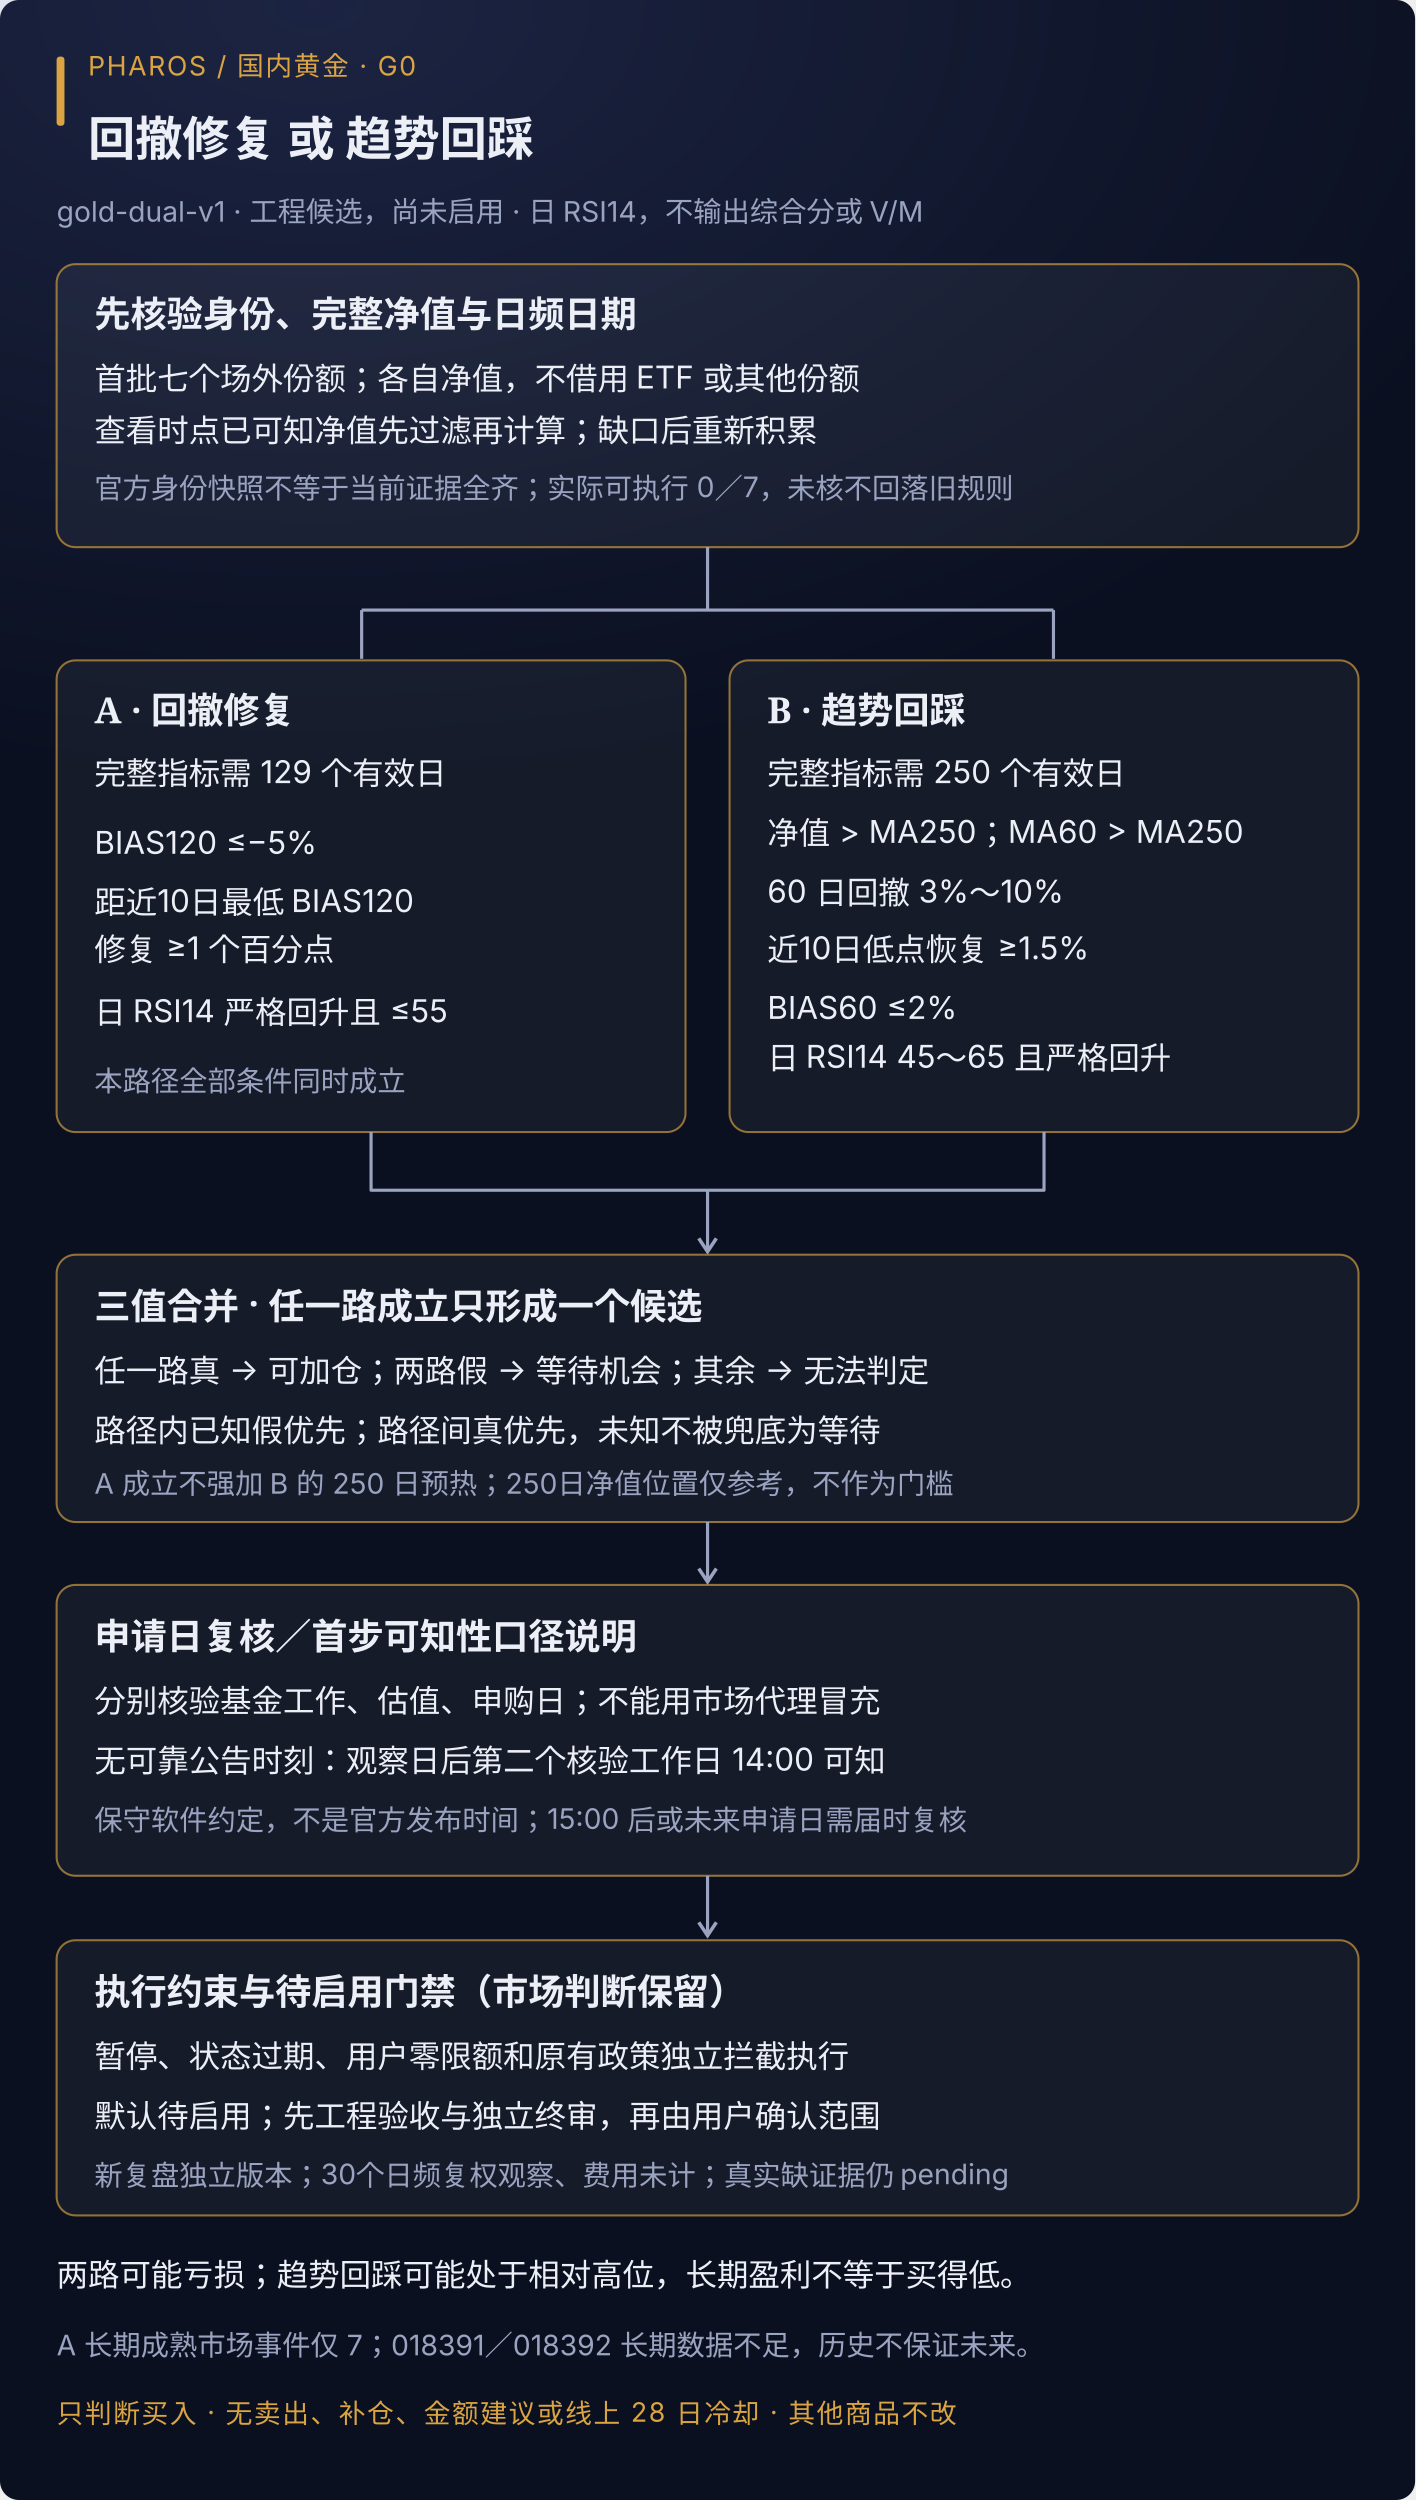
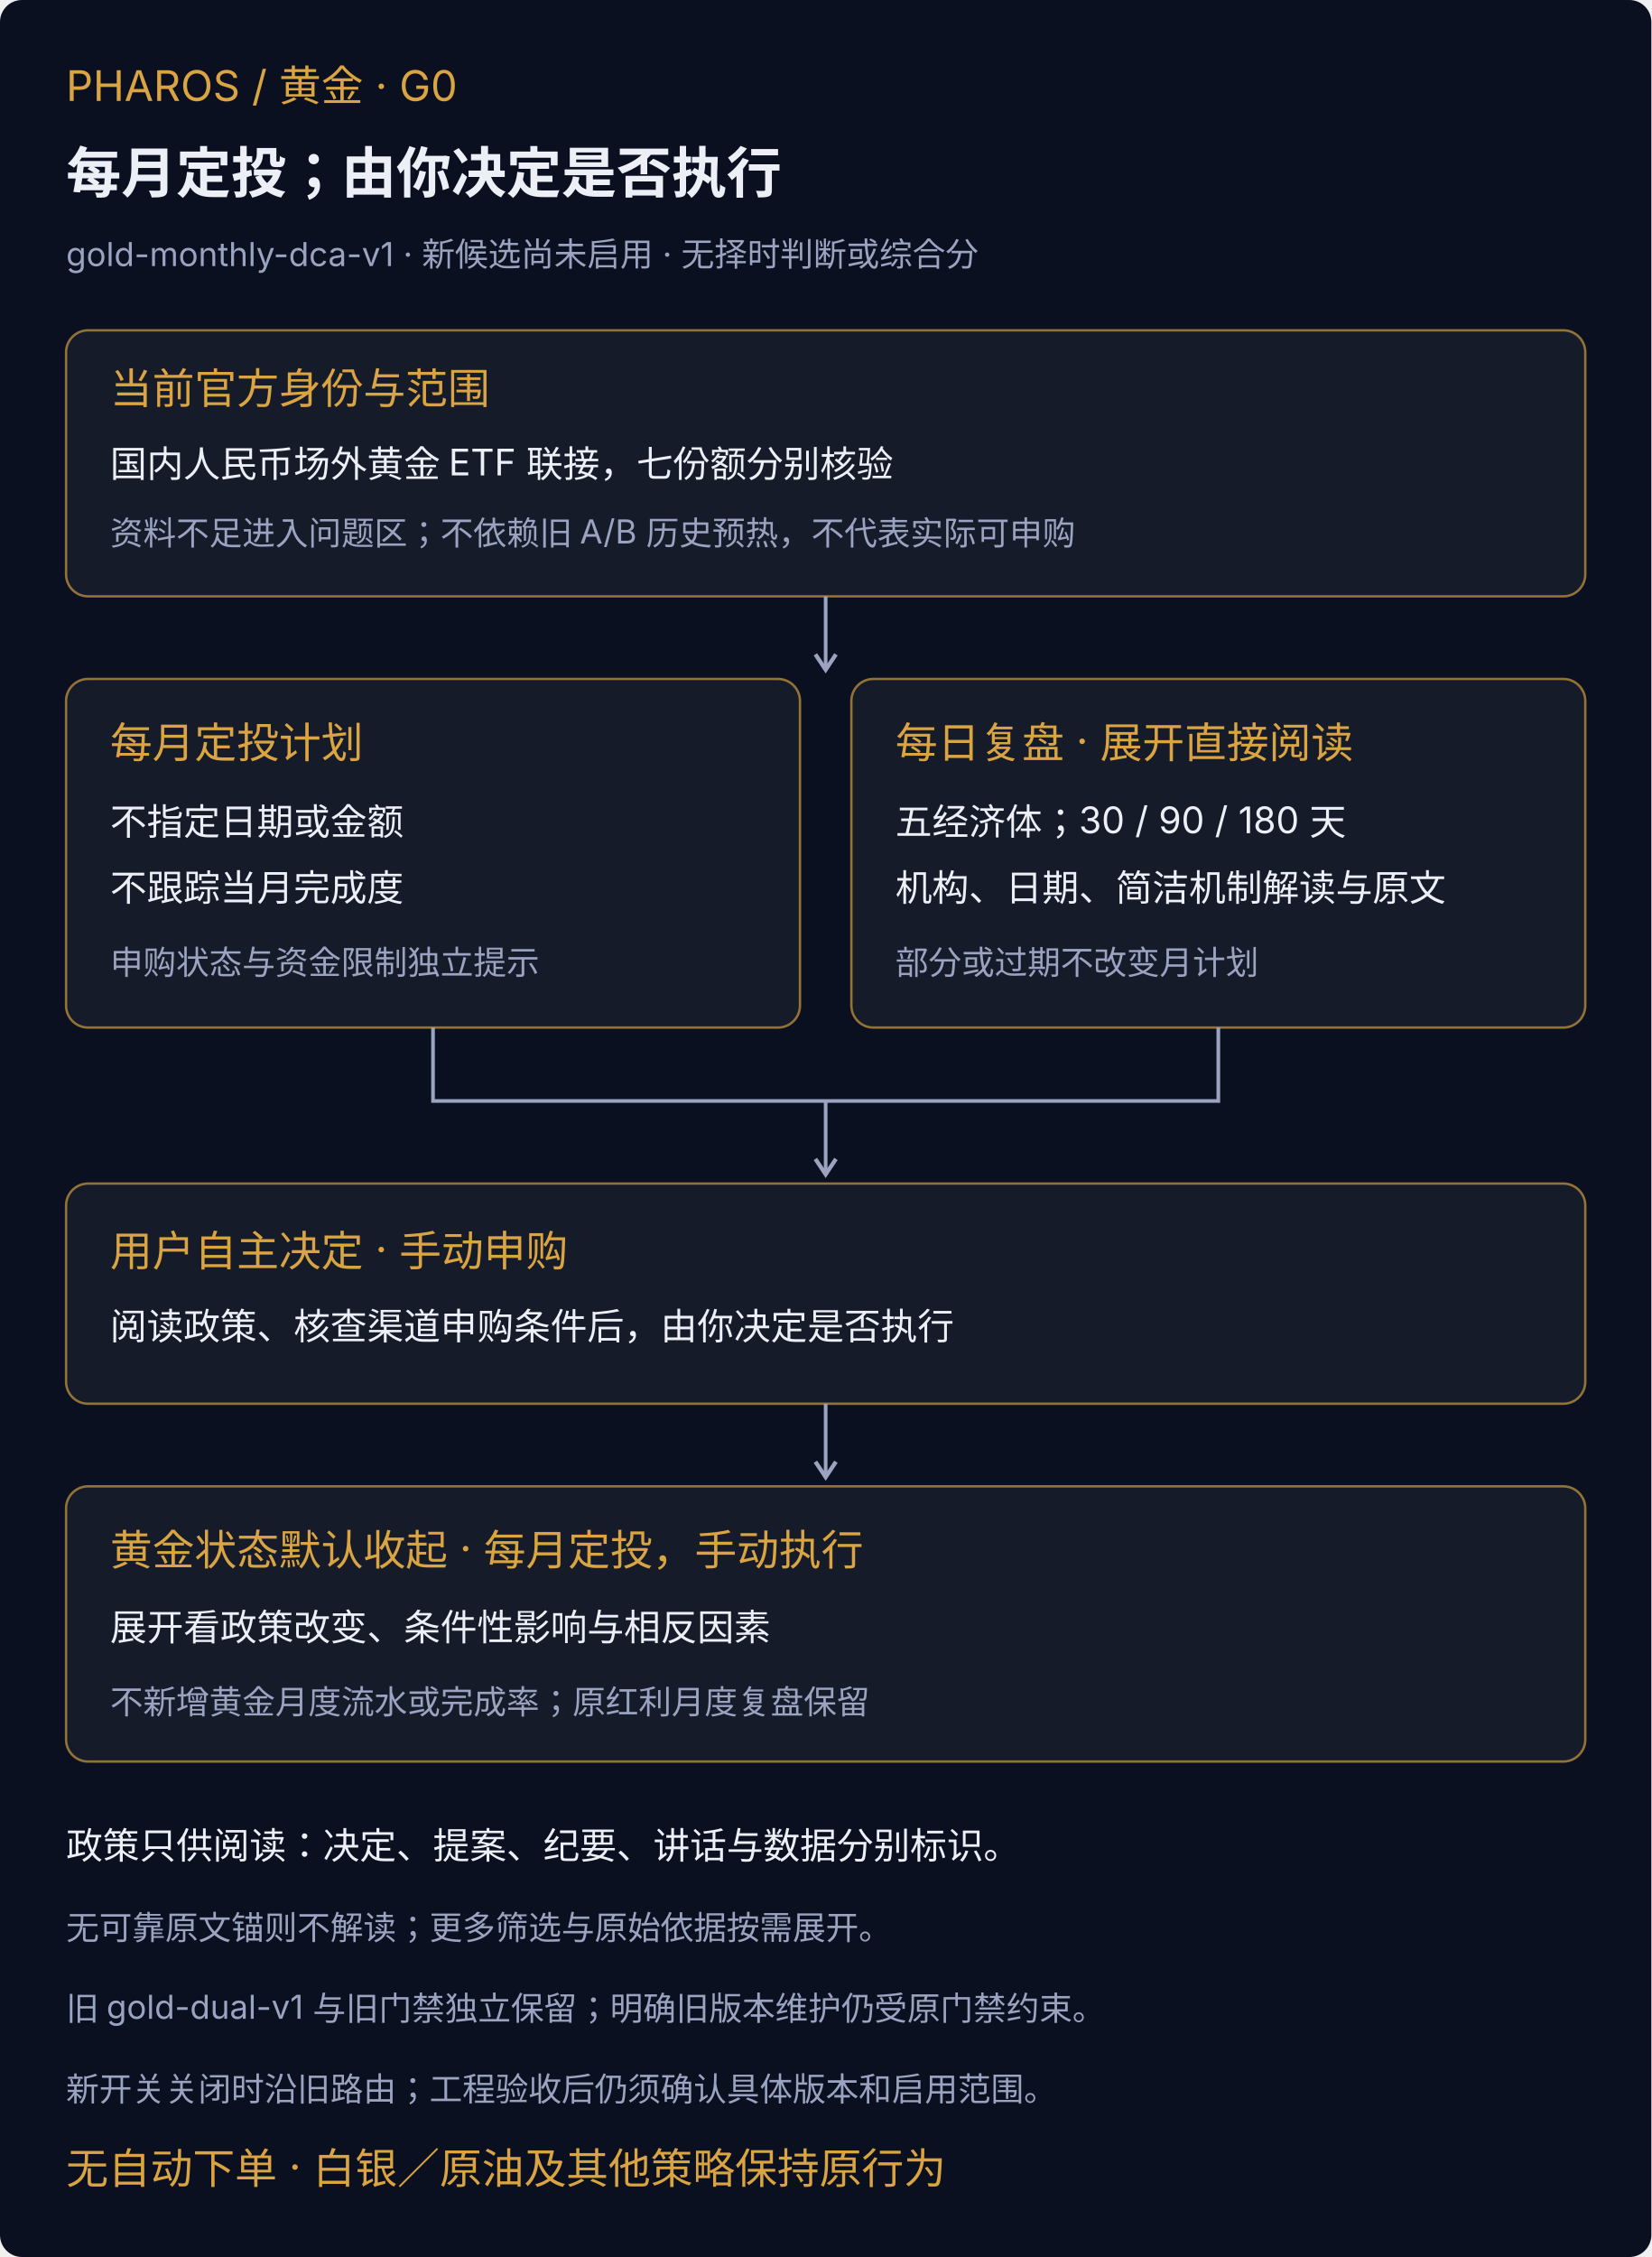
- <svg xmlns="http://www.w3.org/2000/svg" viewBox="0 0 900 1590" width="900" height="1590" role="img" aria-labelledby="title desc">
+ <svg xmlns="http://www.w3.org/2000/svg" viewBox="0 0 900 1230" width="900" height="1230" role="img" aria-labelledby="title desc">
  <defs>
-     <radialGradient id="halo">
-       <stop stop-color="#7C8CF8" stop-opacity=".16" />
-       <stop offset="1" stop-color="#7C8CF8" stop-opacity="0" />
-     </radialGradient>
    <marker id="arrow" viewBox="0 0 10 10" refX="8" refY="5" markerWidth="7" markerHeight="7" orient="auto">
      <path d="M2 1L8 5L2 9" fill="none" stroke="#9AA3C0" stroke-width="1.6" />
    </marker>
  </defs>
-   <style>text{font-family:-apple-system,BlinkMacSystemFont,"PingFang SC","Microsoft YaHei",sans-serif}.title,.heading{font-family:"Songti SC",STSong,SimSun,Georgia,serif;fill:#EDEFF7;font-weight:600}.title{font-size:30px}.heading{font-size:23px}.body{font-size:20px;fill:#EDEFF7}.note{font-size:18px;fill:#9AA3C0}.label{font-size:17px;fill:#D9A441;letter-spacing:1px}.panel{fill:#FFFFFF;fill-opacity:.05;stroke:#D9A441;stroke-opacity:.65;stroke-width:1.3}.line{fill:none;stroke:#9AA3C0;stroke-width:2;stroke-linejoin:round;marker-end:url(#arrow)}.connector{fill:none;stroke:#9AA3C0;stroke-width:2}</style>
-   <rect width="900" height="1590" rx="12" fill="#0A1020" />
-   <ellipse cx="200" cy="0" rx="800" ry="500" fill="url(#halo)" />
-   <rect x="36" y="36" width="5" height="44" rx="2" fill="#D9A441" />
-   <text x="56" y="48" class="label">PHAROS / 国内黄金 · G0</text>
-   <text x="56" y="99" class="title">回撤修复 或 趋势回踩</text>
-   <text x="36" y="141" class="note">gold-dual-v1 · 工程候选，尚未启用 · 日 RSI14，不输出综合分或 V/M</text>
-   <rect x="36" y="168" width="828" height="180" rx="12" class="panel" />
-   <text x="60" y="208" class="heading">先核验身份、完整净值与日频日期</text>
-   <text x="60" y="248" class="body">首批七个场外份额；各自净值，不借用 ETF 或其他份额</text>
-   <text x="60" y="281" class="body">查看时点已可知净值先过滤再计算；缺口后重新积累</text>
-   <text x="60" y="317" class="note">官方身份快照不等于当前证据全齐；实际可执行 0／7，未核不回落旧规则</text>
-   <path d="M450 348V388M230 388H670M230 388V419M670 388V419" class="connector" />
-   <rect x="36" y="420" width="400" height="300" rx="12" class="panel" />
-   <text x="60" y="460" class="heading">A · 回撤修复</text>
-   <text x="60" y="499" class="body">完整指标需 129 个有效日</text>
-   <text x="60" y="543" class="body">BIAS120 ≤−5%</text>
-   <text x="60" y="581" class="body">距近10日最低 BIAS120</text>
-   <text x="60" y="611" class="body">修复 ≥1 个百分点</text>
-   <text x="60" y="651" class="body">日 RSI14 严格回升且 ≤55</text>
-   <text x="60" y="694" class="note">本路径全部条件同时成立</text>
-   <rect x="464" y="420" width="400" height="300" rx="12" class="panel" />
-   <text x="488" y="460" class="heading">B · 趋势回踩</text>
-   <text x="488" y="499" class="body">完整指标需 250 个有效日</text>
-   <text x="488" y="537" class="body">净值 &gt; MA250；MA60 &gt; MA250</text>
-   <text x="488" y="574" class="body">60 日回撤 3%～10%</text>
-   <text x="488" y="611" class="body">近10日低点恢复 ≥1.5%</text>
-   <text x="488" y="648" class="body">BIAS60 ≤2%</text>
-   <text x="488" y="680" class="body">日 RSI14 45～65 且严格回升</text>
-   <path d="M236 720V757H664V720M450 757V796" class="line" />
-   <rect x="36" y="798" width="828" height="170" rx="12" class="panel" />
-   <text x="60" y="839" class="heading">三值合并 · 任一路成立只形成一个候选</text>
-   <text x="60" y="879" class="body">任一路真 → 可加仓；两路假 → 等待机会；其余 → 无法判定</text>
-   <text x="60" y="917" class="body">路径内已知假优先；路径间真优先，未知不被兜底为等待</text>
-   <text x="60" y="950" class="note">A 成立不强加 B 的 250 日预热；250日净值位置仅参考，不作为门槛</text>
-   <path d="M450 968V1006" class="line" />
-   <rect x="36" y="1008" width="828" height="185" rx="12" class="panel" />
-   <text x="60" y="1049" class="heading">申请日复核／首步可知性口径说明</text>
-   <text x="60" y="1089" class="body">分别核验基金工作、估值、申购日；不能用市场代理冒充</text>
-   <text x="60" y="1127" class="body">无可靠公告时刻：观察日后第二个核验工作日 14:00 可知</text>
-   <text x="60" y="1164" class="note">保守软件约定，不是官方发布时间；15:00 后或未来申请日需届时复核</text>
-   <path d="M450 1193V1231" class="line" />
-   <rect x="36" y="1234" width="828" height="175" rx="12" class="panel" />
-   <text x="60" y="1275" class="heading">执行约束与待启用门禁（市场判断保留）</text>
-   <text x="60" y="1315" class="body">暂停、状态过期、用户零限额和原有政策独立拦截执行</text>
-   <text x="60" y="1353" class="body">默认待启用；先工程验收与独立终审，再由用户确认范围</text>
-   <text x="60" y="1390" class="note">新复盘独立版本；30个日频复权观察、费用未计；真实缺证据仍 pending</text>
-   <text x="36" y="1454" class="body">两路可能亏损；趋势回踩可能处于相对高位，长期盈利不等于买得低。</text>
-   <text x="36" y="1498" class="note">A 长期成熟市场事件仅 7；018391／018392 长期数据不足，历史不保证未来。</text>
-   <text x="36" y="1541" class="label">只判断买入 · 无卖出、补仓、金额建议或线上 28 日冷却 · 其他商品不改</text>
+   <style>text{font-family:-apple-system,BlinkMacSystemFont,"PingFang SC","Microsoft YaHei",sans-serif}.title{font-size:30px;fill:#EDEFF7;font-weight:600}.heading{font-size:23px;fill:#D9A441}.body{font-size:20px;fill:#EDEFF7}.note{font-size:18px;fill:#9AA3C0}.panel{fill:#FFFFFF;fill-opacity:.05;stroke:#D9A441;stroke-opacity:.65;stroke-width:1.3}.line{fill:none;stroke:#9AA3C0;stroke-width:2;marker-end:url(#arrow)}</style>
+   <rect width="900" height="1230" rx="12" fill="#0A1020" />
+   <text x="36" y="55" class="heading">PHAROS / 黄金 · G0</text>
+   <text x="36" y="105" class="title">每月定投；由你决定是否执行</text>
+   <text x="36" y="145" class="note">gold-monthly-dca-v1 · 新候选尚未启用 · 无择时判断或综合分</text>
+   <rect x="36" y="180" width="828" height="145" rx="12" class="panel" />
+   <text x="60" y="220" class="heading">当前官方身份与范围</text>
+   <text x="60" y="260" class="body">国内人民币场外黄金 ETF 联接，七份额分别核验</text>
+   <text x="60" y="297" class="note">资料不足进入问题区；不依赖旧 A/B 历史预热，不代表实际可申购</text>
+   <path d="M450 325V365" class="line" />
+   <rect x="36" y="370" width="400" height="190" rx="12" class="panel" />
+   <text x="60" y="413" class="heading">每月定投计划</text>
+   <text x="60" y="455" class="body">不指定日期或金额</text>
+   <text x="60" y="491" class="body">不跟踪当月完成度</text>
+   <text x="60" y="531" class="note">申购状态与资金限制独立提示</text>
+   <rect x="464" y="370" width="400" height="190" rx="12" class="panel" />
+   <text x="488" y="413" class="heading">每日复盘 · 展开直接阅读</text>
+   <text x="488" y="455" class="body">五经济体；30 / 90 / 180 天</text>
+   <text x="488" y="491" class="body">机构、日期、简洁机制解读与原文</text>
+   <text x="488" y="531" class="note">部分或过期不改变月计划</text>
+   <path d="M236 560V600H664V560M450 600V640" class="line" />
+   <rect x="36" y="645" width="828" height="120" rx="12" class="panel" />
+   <text x="60" y="690" class="heading">用户自主决定 · 手动申购</text>
+   <text x="60" y="730" class="body">阅读政策、核查渠道申购条件后，由你决定是否执行</text>
+   <path d="M450 765V805" class="line" />
+   <rect x="36" y="810" width="828" height="150" rx="12" class="panel" />
+   <text x="60" y="853" class="heading">黄金状态默认收起 · 每月定投，手动执行</text>
+   <text x="60" y="894" class="body">展开看政策改变、条件性影响与相反因素</text>
+   <text x="60" y="934" class="note">不新增黄金月度流水或完成率；原红利月度复盘保留</text>
+   <text x="36" y="1013" class="body">政策只供阅读：决定、提案、纪要、讲话与数据分别标识。</text>
+   <text x="36" y="1057" class="note">无可靠原文锚则不解读；更多筛选与原始依据按需展开。</text>
+   <text x="36" y="1101" class="note">旧 gold-dual-v1 与旧门禁独立保留；明确旧版本维护仍受原门禁约束。</text>
+   <text x="36" y="1145" class="note">新开关关闭时沿旧路由；工程验收后仍须确认具体版本和启用范围。</text>
+   <text x="36" y="1190" class="heading">无自动下单 · 白银／原油及其他策略保持原行为</text>
</svg>
